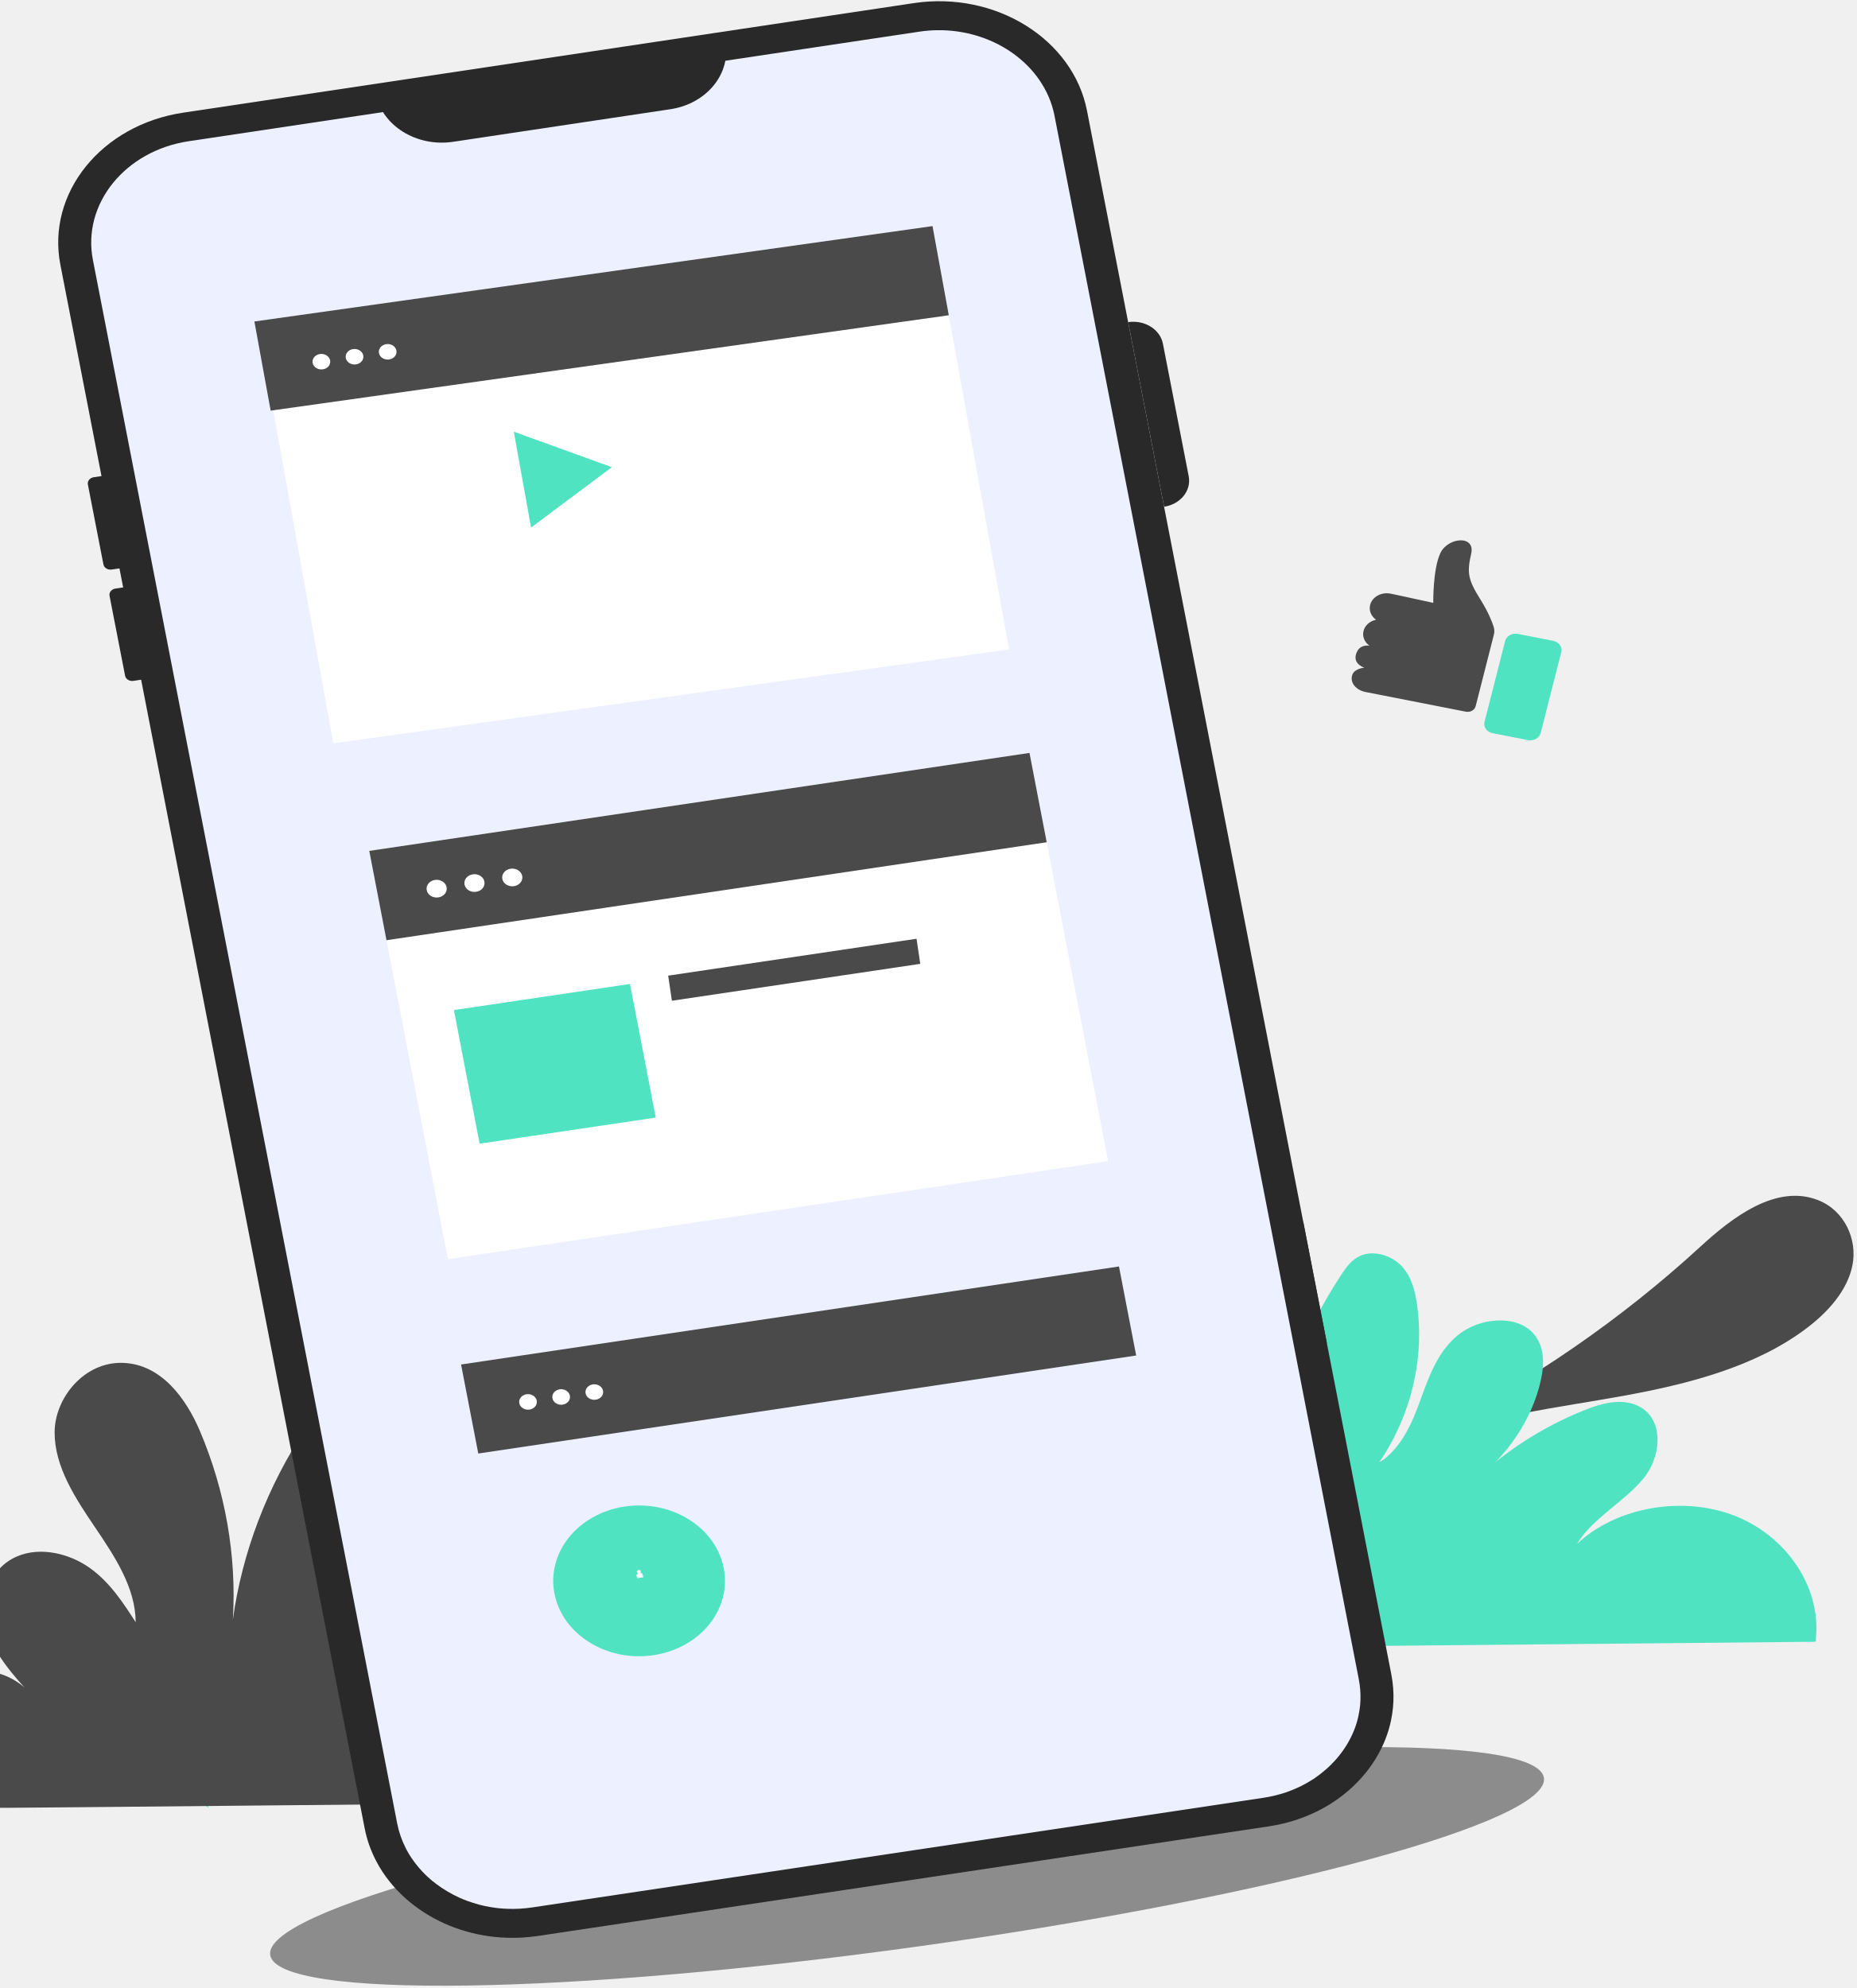
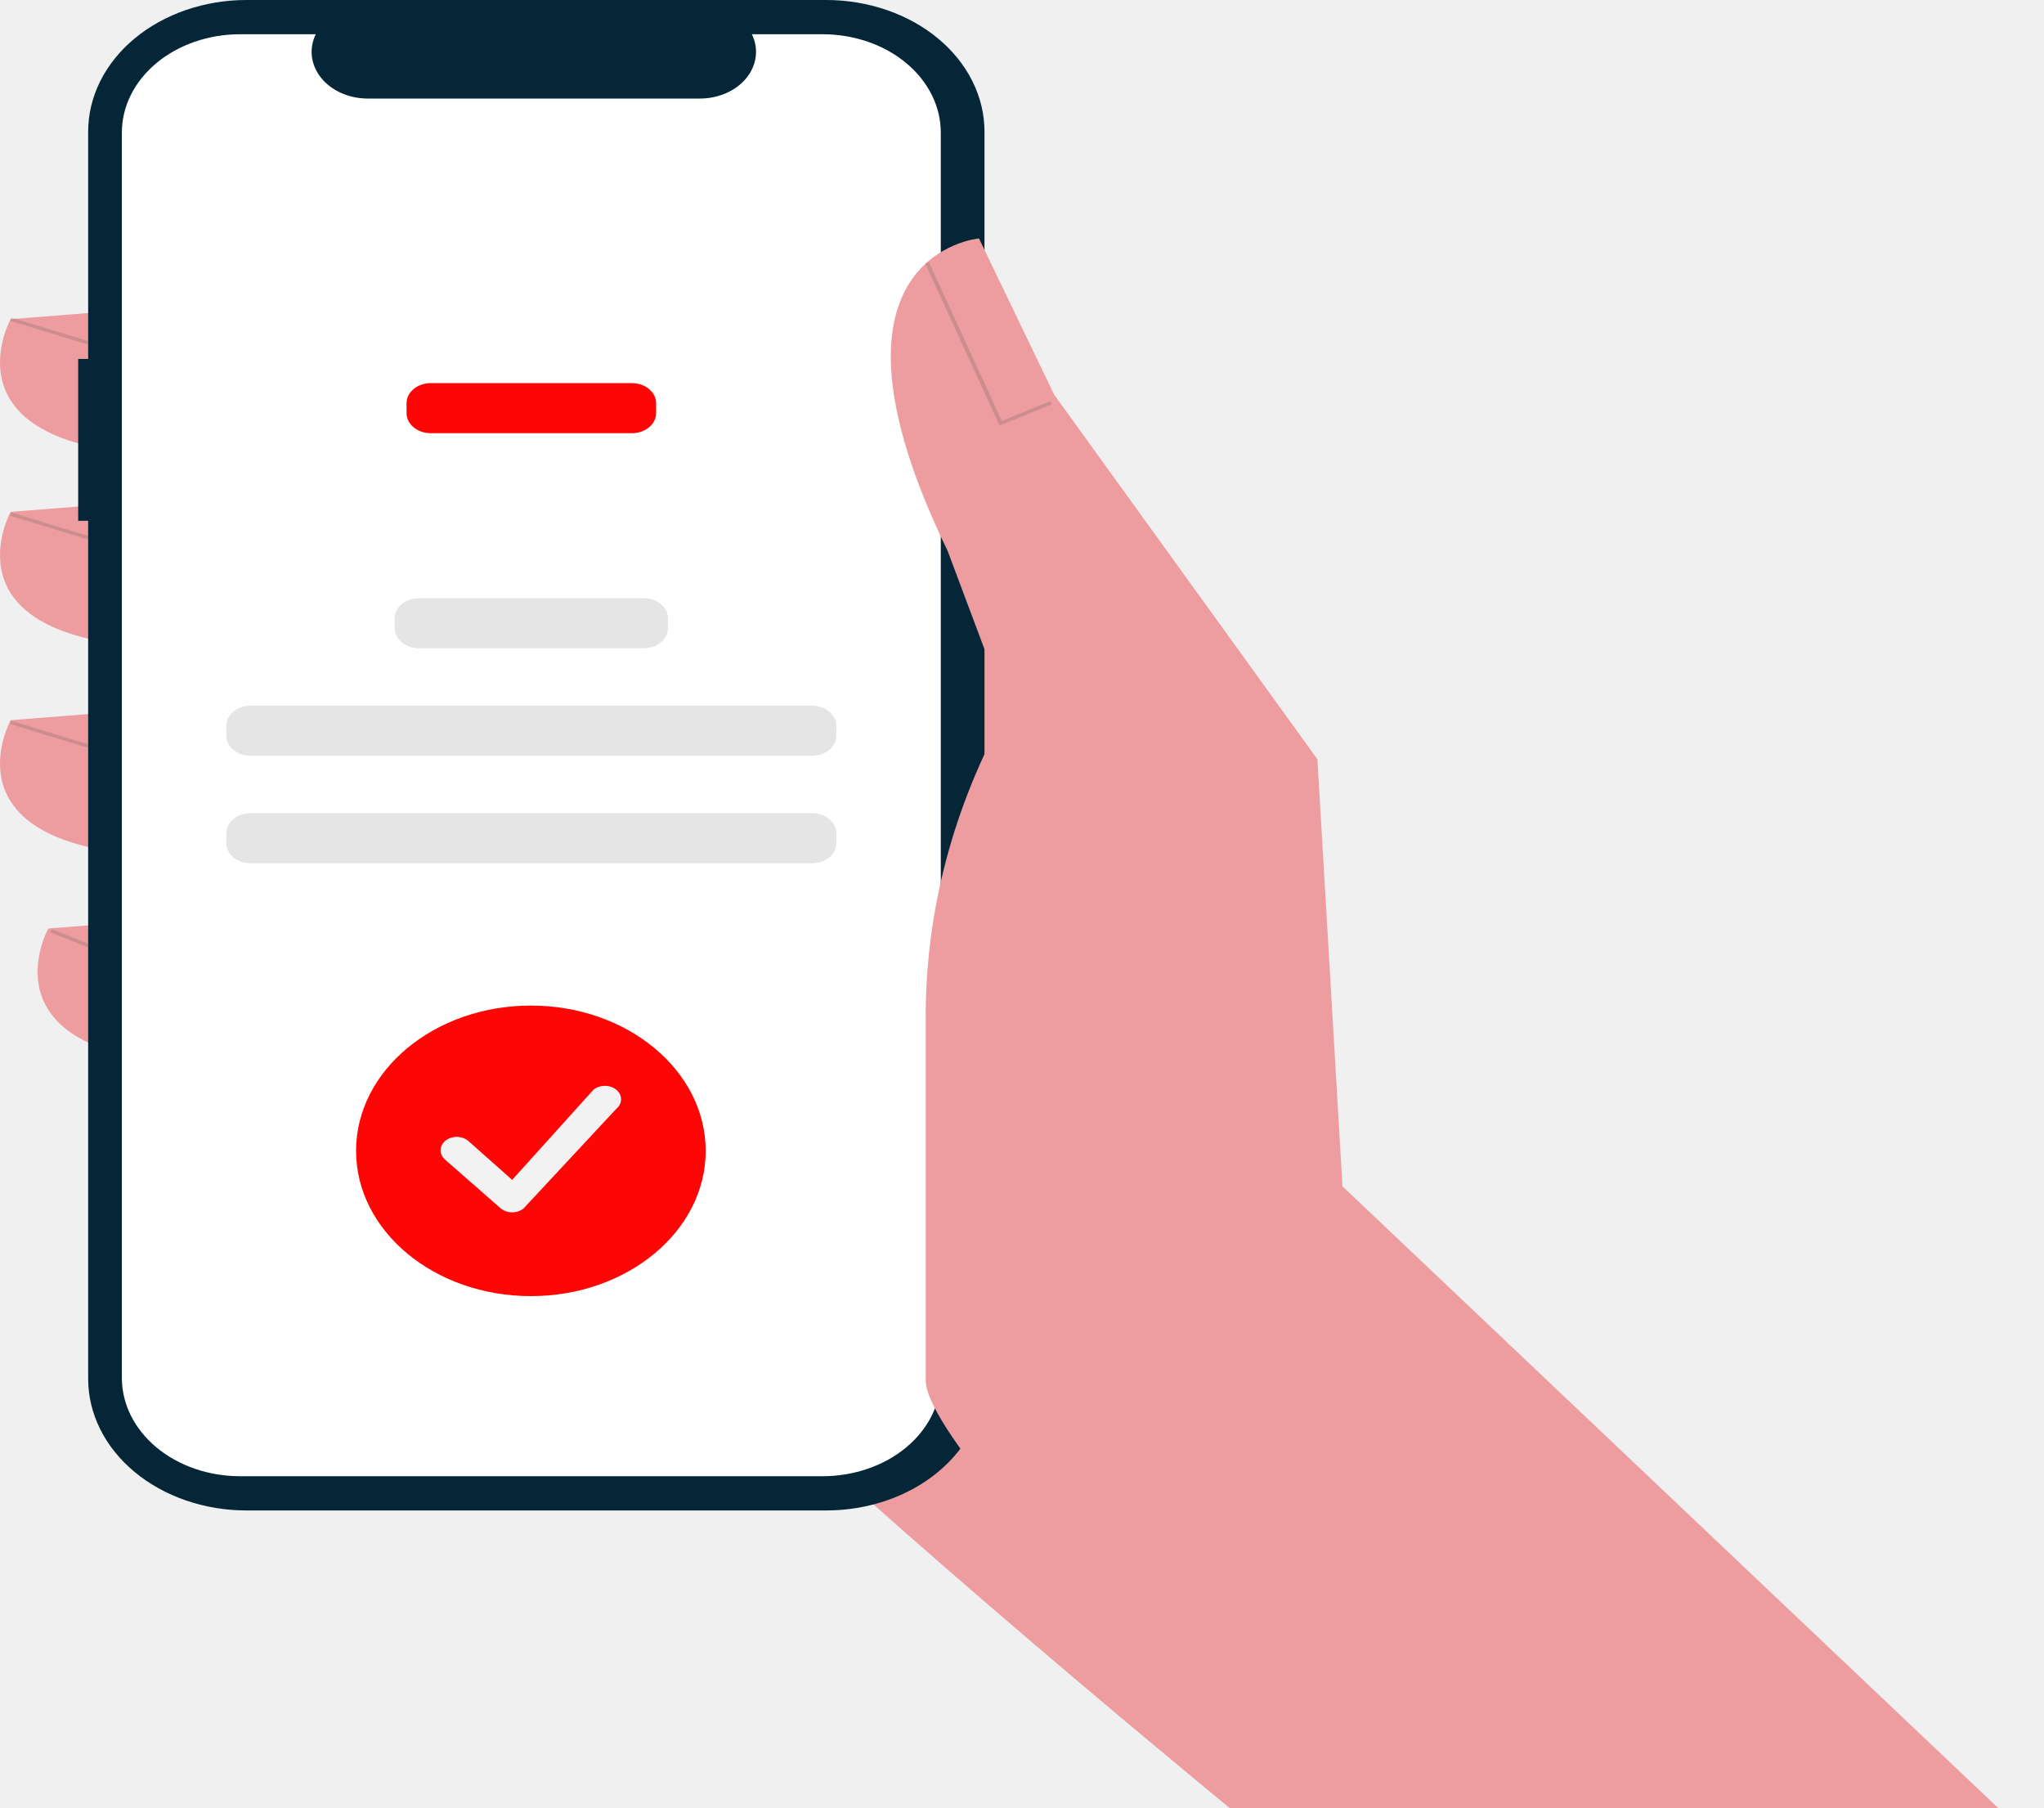
- <svg xmlns="http://www.w3.org/2000/svg" width="480" height="514" viewBox="0 0 480 514" fill="none">
-   <path d="M352.505 163.119C352.881 161.643 354.179 160.571 355.745 160.23C354.493 159.337 353.838 157.881 354.215 156.406C354.744 154.327 357.092 153.018 359.46 153.483C359.698 153.53 360.155 153.619 360.155 153.619L370.531 155.869C370.531 155.869 370.402 147.3 372.327 143.085C374.25 138.871 381.463 138.257 380.335 143.162C379.209 148.067 379.489 149.831 382.688 154.944C384.781 158.287 385.74 160.769 386.153 162.086C386.359 162.744 386.367 163.433 386.197 164.099L381.491 182.582C381.234 183.593 380.092 184.23 378.94 184.004L353.68 179.048C353.68 179.048 353.224 178.958 352.985 178.912C350.618 178.447 348.886 176.51 349.602 174.475C350.188 172.81 352.719 172.63 352.719 172.63C352.719 172.63 349.896 171.773 350.522 169.315C351.105 167.027 352.87 166.785 354.036 166.943C352.784 166.051 352.129 164.595 352.505 163.119Z" fill="#4A4A4A" />
-   <path d="M392.412 163.9L401.527 165.688C403.02 165.982 403.959 167.281 403.626 168.592L398.3 189.512C397.966 190.822 396.486 191.647 394.992 191.354L385.878 189.566C384.385 189.273 383.445 187.973 383.779 186.662L389.105 165.743C389.439 164.432 390.919 163.607 392.412 163.9Z" fill="#50E3C2" />
-   <path d="M334.653 403.529C338.992 388.849 353.579 377.955 369.448 371.959C385.317 365.964 402.694 363.97 419.614 360.906C436.534 357.842 453.777 353.39 466.9 343.527C472.641 339.212 477.602 333.649 478.903 327.114C480.206 320.579 476.97 313.066 470.088 310.325C459.197 305.988 447.806 314.774 439.543 322.365C419.322 340.941 396.096 356.993 370.78 369.887" fill="#4A4A4A" />
-   <path d="M220.594 418.052C230.058 408.143 247.332 408.801 261.961 410.317C256.382 410.644 251.434 405.703 251.907 400.813C252.379 395.922 257.549 391.915 263.12 391.508C268.692 391.101 274.219 393.924 277.234 398.057C272.234 392.644 267.09 386.977 265.287 380.19C263.485 373.403 266.108 365.167 273.279 362.177C279.228 359.697 286.576 361.525 291.69 365.167C296.804 368.81 300.159 373.97 303.397 379.004C303.37 370.279 298.122 362.309 293.039 354.811C287.955 347.313 282.722 339.332 282.731 330.607C282.74 321.881 290.237 312.531 300.169 312.879C310.036 313.224 316.339 322.151 319.785 330.274C326.268 345.551 329.144 361.998 328.185 378.279C330.575 361.127 336.961 344.411 346.833 329.462C348.029 327.652 349.37 325.787 351.463 324.786C355.027 323.083 359.728 324.572 362.32 327.313C364.913 330.055 365.832 333.713 366.332 337.249C368.329 351.378 364.787 366.064 356.44 378.272C362.259 374.488 364.971 368.123 367.177 362.068C369.383 356.014 371.587 349.604 376.848 345.237C382.11 340.87 391.565 339.681 396.21 344.556C399.403 347.908 399.28 352.801 398.293 357.083C395.994 367.059 389.819 376.314 381.031 382.954C388.99 375.258 398.735 368.99 409.492 364.646C413.596 362.988 418.353 361.603 422.535 363.103C430.446 365.94 429.793 376.465 424.692 382.484C419.591 388.504 411.691 392.589 407.67 399.208C417.875 389.55 435.392 386.543 448.99 392.116C462.588 397.689 471.209 411.408 469.326 424.478L288.902 426.189C264.669 426.419 240.414 426.648 216.22 425.435" fill="#50E3C2" />
-   <path d="M53.9 467.493C49.202 451.596 33.404 439.797 16.219 433.305C-0.966 426.812 -19.784 424.653 -38.108 421.335C-56.431 418.017 -75.102 413.195 -89.316 402.515C-95.532 397.843 -100.904 391.817 -102.315 384.741C-103.725 377.664 -100.22 369.528 -92.768 366.56C-80.973 361.862 -68.638 371.378 -59.69 379.598C-37.791 399.715 -12.639 417.097 14.777 431.061" fill="#50E3C2" />
-   <path d="M-48.883 459.011C-39.288 448.962 -21.772 449.629 -6.939 451.168C-12.596 451.499 -17.613 446.49 -17.134 441.53C-16.655 436.571 -11.414 432.51 -5.764 432.096C-0.114 431.684 5.49 434.546 8.546 438.738C3.478 433.248 -1.739 427.502 -3.566 420.62C-5.394 413.739 -2.735 405.388 4.536 402.357C10.567 399.841 18.018 401.696 23.203 405.389C28.388 409.083 31.791 414.314 35.074 419.418C35.047 410.571 29.725 402.49 24.571 394.888C19.416 387.286 14.11 379.193 14.12 370.346C14.129 361.5 21.731 352.02 31.801 352.372C41.805 352.722 48.196 361.772 51.691 370.01C58.263 385.499 61.181 402.175 60.207 418.683C62.63 401.292 69.106 384.344 79.116 369.186C80.328 367.352 81.687 365.46 83.809 364.445C87.424 362.718 92.19 364.228 94.819 367.007C97.448 369.787 98.38 373.496 98.886 377.082C100.911 391.407 97.32 406.299 88.856 418.676C94.756 414.84 97.506 408.385 99.743 402.246C101.979 396.107 104.213 389.607 109.548 385.179C114.883 380.752 124.469 379.547 129.18 384.491C132.417 387.888 132.292 392.849 131.292 397.191C128.961 407.305 122.699 416.691 113.789 423.423C121.86 415.619 131.74 409.264 142.647 404.859C146.807 403.179 151.631 401.775 155.871 403.295C163.893 406.172 163.232 416.843 158.059 422.946C152.886 429.051 144.878 433.192 140.801 439.905C151.148 430.111 168.907 427.062 182.695 432.713C196.482 438.364 205.224 452.274 203.315 465.526C142.335 466.105 81.356 466.682 20.377 467.26C-4.194 467.493 -28.787 467.726 -53.318 466.497" fill="#4A4A4A" />
-   <g opacity="0.6">
-     <path d="M399.127 459.576C401.186 470.939 329.148 490.442 238.225 503.137C147.303 515.831 71.927 516.911 69.868 505.548C67.809 494.185 139.848 474.683 230.77 461.989C321.692 449.294 397.069 448.213 399.127 459.576Z" fill="#4A4A4A" />
-   </g>
-   <path d="M281.021 28.652L359.685 432.898C360.136 435.215 360.309 437.529 360.23 439.789C360.191 440.919 360.078 442.03 359.912 443.133C359.814 443.695 359.715 444.256 359.613 444.804C358.937 448.08 357.695 451.214 355.995 454.127C355.137 455.592 354.165 457 353.091 458.331C352.017 459.662 350.827 460.919 349.553 462.112C348.701 462.893 347.793 463.652 346.863 464.385L346.846 464.387C345.913 465.105 344.936 465.782 343.918 466.421L343.902 466.424C342.375 467.382 340.744 468.249 339.056 469.004L339.04 469.006C337.909 469.51 336.753 469.973 335.551 470.381C333.132 471.2 330.588 471.823 327.948 472.219L139.063 500.545C136.271 500.964 133.495 501.106 130.774 500.998C130.319 500.975 129.885 500.965 129.428 500.928C128.937 500.895 128.426 500.85 127.931 500.802C125.847 500.583 123.821 500.218 121.839 499.725C120.837 499.465 119.865 499.186 118.921 498.872C118.477 498.726 118.034 498.579 117.603 498.415C116.674 498.084 115.768 497.703 114.878 497.305C112.109 496.065 109.525 494.522 107.172 492.748C106.238 492.038 105.332 491.293 104.467 490.495C103.179 489.306 101.982 488.043 100.887 486.687C99.412 484.887 98.155 482.964 97.117 480.918L97.114 480.903C95.801 478.335 94.835 475.593 94.272 472.699L15.608 68.455C12.003 49.928 26.208 32.302 47.345 29.132L236.231 0.806C257.367 -2.364 277.416 10.126 281.021 28.652Z" fill="#292929" />
-   <path d="M272.613 29.912L351.277 434.158C351.624 435.944 351.77 437.761 351.705 439.563C351.69 440.37 351.607 441.188 351.471 442.09L351.195 443.604C350.717 445.954 349.772 448.391 348.409 450.722C347.746 451.855 346.978 452.972 346.125 454.012C345.347 454.995 344.4 456.003 343.331 456.999C342.831 457.453 342.222 457.97 341.517 458.532L341.233 458.756C340.646 459.209 340.039 459.65 339.394 460.066L338.943 460.33C337.88 461.006 336.753 461.616 335.577 462.157L335.181 462.338C334.24 462.752 333.355 463.097 332.481 463.411C330.546 464.05 328.546 464.533 326.512 464.838L137.625 493.164C135.489 493.484 133.316 493.613 131.171 493.525C130.439 493.498 129.704 493.456 128.997 493.38C127.372 493.213 125.759 492.923 124.158 492.525C123.392 492.321 122.621 492.102 121.953 491.868C121.566 491.744 121.271 491.652 121.01 491.554L120.804 491.479C120.228 491.276 119.571 491.01 118.756 490.646C116.648 489.686 114.616 488.487 112.73 487.068C111.958 486.485 111.277 485.919 110.647 485.345C109.612 484.391 108.671 483.377 107.85 482.361C106.782 481.048 105.858 479.682 105.091 478.233L104.896 477.851C103.857 475.804 103.11 473.652 102.679 471.438L24.014 67.193C21.205 52.756 32.318 38.982 48.78 36.513L237.667 8.187C250.229 6.303 262.343 11.551 268.612 20.561C270.555 23.339 271.949 26.502 272.613 29.912Z" fill="#ECF0FF" />
-   <path d="M337.058 320.958C336.967 319.421 336.888 317.596 336.848 315.52L343.05 347.391C340.12 342.65 338.071 339.143 337.571 337.82C336.336 334.588 336.55 327.324 337.058 320.958Z" fill="#292929" />
-   <path d="M300.945 131.016L291.656 83.288C295.895 82.652 299.918 85.153 300.642 88.874L307.307 123.13C308.031 126.85 305.184 130.381 300.945 131.016Z" fill="#292929" />
-   <path d="M28.878 147.256L34.724 146.379L30.081 122.514L24.233 123.391C23.225 123.542 22.546 124.383 22.719 125.269L26.738 145.925C26.91 146.811 27.869 147.407 28.878 147.256Z" fill="#292929" />
-   <path d="M34.479 176.041L40.325 175.164L35.682 151.3L29.834 152.176C28.826 152.327 28.147 153.168 28.32 154.054L32.34 174.71C32.512 175.596 33.47 176.192 34.479 176.041Z" fill="#292929" />
-   <path d="M173.311 28.238L117.146 36.661C107.697 38.078 98.729 32.503 97.115 24.208L187.498 10.654C189.112 18.948 182.76 26.82 173.311 28.238Z" fill="#292929" />
-   <path d="M260.867 167.911L86.158 192.195L66.469 83.038L241.179 58.754L260.867 167.911Z" fill="white" />
-   <path d="M241.08 58.46L245.286 81.512L69.972 106.171L65.765 83.119L241.08 58.46Z" fill="#4A4A4A" />
-   <path d="M85.339 93.176C85.55 94.269 84.711 95.306 83.465 95.491C82.219 95.676 81.04 94.941 80.828 93.847C80.617 92.753 81.455 91.717 82.701 91.531C83.947 91.347 85.127 92.082 85.339 93.176Z" fill="white" />
-   <path d="M93.909 91.9C94.12 92.993 93.281 94.03 92.036 94.215C90.791 94.401 89.609 93.665 89.398 92.571C89.187 91.478 90.026 90.441 91.271 90.256C92.517 90.071 93.697 90.807 93.909 91.9Z" fill="white" />
-   <path d="M102.479 90.624C102.691 91.718 101.852 92.754 100.606 92.94C99.361 93.126 98.18 92.389 97.968 91.296C97.758 90.203 98.596 89.166 99.842 88.981C101.087 88.795 102.268 89.531 102.479 90.624Z" fill="white" />
-   <path d="M158.19 120.792L132.821 111.609L137.294 136.405L158.19 120.792Z" fill="#50E3C2" />
-   <path d="M266.149 194.667L286.473 300.217L115.792 325.547L95.466 219.996L266.149 194.667Z" fill="white" />
-   <path d="M169.527 288.952L123.996 295.708L117.342 261.159L162.872 254.402L169.527 288.952Z" fill="#50E3C2" />
-   <path d="M266.149 194.667L270.597 217.764L99.914 243.094L95.465 219.996L266.149 194.667Z" fill="#4A4A4A" />
-   <path d="M115.458 229.386C115.699 230.633 114.741 231.815 113.32 232.026C111.9 232.236 110.553 231.396 110.313 230.149C110.073 228.902 111.029 227.72 112.45 227.509C113.871 227.298 115.218 228.138 115.458 229.386Z" fill="white" />
-   <path d="M125.233 227.935C125.474 229.182 124.516 230.364 123.095 230.574C121.674 230.785 120.328 229.945 120.088 228.698C119.848 227.451 120.805 226.269 122.225 226.058C123.645 225.847 124.993 226.687 125.233 227.935Z" fill="white" />
-   <path d="M135.009 226.484C135.248 227.731 134.291 228.914 132.871 229.124C131.45 229.335 130.103 228.495 129.863 227.247C129.622 226.001 130.58 224.819 132 224.608C133.421 224.397 134.768 225.236 135.009 226.484Z" fill="white" />
-   <path d="M173.219 255.499C173.219 255.499 213.172 249.561 237.428 245.958" stroke="#4A4A4A" stroke-width="6.56" stroke-miterlimit="10" />
-   <path d="M289.278 327.45L293.727 350.467L123.647 375.808L119.197 352.793L289.278 327.45Z" fill="#4A4A4A" />
-   <path d="M138.759 362.131C138.971 363.224 138.133 364.261 136.887 364.446C135.641 364.632 134.46 363.897 134.248 362.803C134.038 361.71 134.876 360.673 136.122 360.487C137.367 360.302 138.548 361.038 138.759 362.131Z" fill="white" />
-   <path d="M147.33 360.854C147.542 361.947 146.703 362.984 145.457 363.17C144.212 363.355 143.031 362.62 142.82 361.526C142.608 360.432 143.446 359.396 144.691 359.21C145.937 359.025 147.118 359.76 147.33 360.854Z" fill="white" />
-   <path d="M155.9 359.578C156.112 360.67 155.273 361.708 154.028 361.892C152.782 362.079 151.601 361.343 151.39 360.25C151.178 359.156 152.017 358.12 153.263 357.933C154.508 357.748 155.689 358.484 155.9 359.578Z" fill="white" />
-   <path d="M187.11 405.474C189.162 416.085 181.026 426.148 168.938 427.949C156.85 429.75 145.388 422.608 143.336 411.996C141.285 401.385 149.42 391.323 161.508 389.522C173.596 387.721 185.058 394.863 187.11 405.474Z" fill="#50E3C2" />
-   <path d="M165.547 406.629C165.642 406.532 165.694 406.404 165.667 406.268C165.62 406.025 165.358 405.862 165.081 405.903C164.804 405.944 164.618 406.175 164.665 406.418C164.692 406.562 164.8 406.671 164.938 406.734C164.681 406.884 164.534 407.157 164.589 407.441L164.704 408.037L166.297 407.799L166.182 407.204C166.125 406.907 165.864 406.686 165.547 406.629Z" fill="white" />
+ <svg xmlns="http://www.w3.org/2000/svg" width="587" height="519" viewBox="0 0 587 519" fill="none">
+   <path d="M417.45 483.37L423.256 576.001C423.256 576.001 177.648 381.77 147.049 324.94C116.45 268.111 174.048 127.531 174.048 127.531L301.841 185.855L417.45 483.37Z" fill="#ED9DA0" />
+   <path d="M40.854 88.648L3.056 91.639C3.056 91.639 -16.743 127.532 44.454 130.522L40.854 88.648Z" fill="#ED9DA0" />
+   <path d="M40.854 143.98L3.056 146.974C3.056 146.974 -16.743 182.866 44.454 185.856L40.854 143.98Z" fill="#ED9DA0" />
+   <path d="M40.854 203.802L3.056 206.793C3.056 206.793 -16.743 242.685 44.454 245.675L40.854 203.802Z" fill="#ED9DA0" />
+   <path d="M51.654 263.621L13.855 266.612C13.855 266.612 -5.944 302.505 55.254 305.494L51.654 263.621Z" fill="#ED9DA0" />
+   <path d="M22.452 103.065H25.32V37.783C25.32 27.763 30.111 18.152 38.639 11.066C47.167 3.981 58.734 0 70.794 0H237.252C249.312 0 260.879 3.981 269.407 11.066C277.935 18.152 282.726 27.763 282.726 37.783V395.924C282.726 400.886 281.549 405.799 279.264 410.383C276.979 414.967 273.629 419.132 269.407 422.641C265.184 426.149 260.171 428.932 254.654 430.831C249.137 432.73 243.224 433.707 237.252 433.707H70.794C64.822 433.707 58.909 432.73 53.392 430.831C47.875 428.932 42.862 426.149 38.639 422.641C34.417 419.132 31.067 414.967 28.782 410.383C26.497 405.799 25.32 400.886 25.32 395.924V149.534H22.452V103.065Z" fill="#042637" />
+   <path d="M68.959 9.832H90.687C89.688 11.867 89.306 14.075 89.576 16.262C89.846 18.448 90.759 20.546 92.235 22.371C93.71 24.195 95.703 25.69 98.038 26.724C100.373 27.758 102.977 28.299 105.623 28.299H200.987C203.632 28.299 206.237 27.758 208.572 26.724C210.907 25.69 212.9 24.195 214.376 22.371C215.852 20.546 216.765 18.448 217.035 16.262C217.305 14.075 216.923 11.866 215.924 9.831H236.219C245.225 9.831 253.863 12.804 260.231 18.095C266.599 23.387 270.177 30.563 270.177 38.046V395.661C270.177 403.144 266.6 410.321 260.231 415.613C253.863 420.904 245.225 423.877 236.219 423.877H68.959C59.952 423.877 51.315 420.905 44.946 415.613C38.577 410.321 34.999 403.145 34.999 395.661V38.046C34.999 30.563 38.577 23.386 44.946 18.094C51.315 12.803 59.952 9.83 68.959 9.83V9.832Z" fill="white" />
+   <path d="M181.492 110.017H123.687C119.858 110.017 116.754 112.596 116.754 115.777V118.626C116.754 121.807 119.858 124.386 123.687 124.386H181.492C185.32 124.386 188.424 121.807 188.424 118.626V115.777C188.424 112.596 185.32 110.017 181.492 110.017Z" fill="#FF0606" />
+   <path d="M184.903 171.762H120.274C116.445 171.762 113.342 174.341 113.342 177.522V180.371C113.342 183.553 116.445 186.132 120.274 186.132H184.903C188.732 186.132 191.836 183.553 191.836 180.371V177.522C191.836 174.341 188.732 171.762 184.903 171.762Z" fill="#E5E5E5" />
+   <path d="M233.252 202.632H71.926C68.097 202.632 64.993 205.211 64.993 208.392V211.241C64.993 214.423 68.097 217.002 71.926 217.002H233.252C237.081 217.002 240.185 214.423 240.185 211.241V208.392C240.185 205.211 237.081 202.632 233.252 202.632Z" fill="#E5E5E5" />
+   <path d="M233.252 233.5H71.926C68.097 233.5 64.993 236.079 64.993 239.26V242.11C64.993 245.291 68.097 247.87 71.926 247.87H233.252C237.081 247.87 240.185 245.291 240.185 242.11V239.26C240.185 236.079 237.081 233.5 233.252 233.5Z" fill="#E5E5E5" />
+   <path d="M587 531.614L575.87 521.063L385.537 340.642L378.337 218.01L302.742 113.323L281.143 68.457C281.143 68.457 230.745 72.944 272.144 158.188L289.243 203.801C273.829 231.385 265.844 261.432 265.844 291.844V396.367C265.844 420.979 407.001 555.04 423.432 575.518L587 531.614Z" fill="#ED9DA0" />
+   <path opacity="0.2" d="M287.069 122.194L302.098 116.057L301.585 115.193L287.7 120.864L266.739 75.198L265.654 75.542L287.069 122.194Z" fill="#4A4A4A" />
+   <path opacity="0.2" d="M3.257 91.183L2.855 92.089L25.119 98.903L25.52 97.998L3.257 91.183Z" fill="#4A4A4A" />
+   <path opacity="0.2" d="M3.258 147.148L2.856 148.054L25.12 154.868L25.521 153.962L3.258 147.148Z" fill="#4A4A4A" />
+   <path opacity="0.2" d="M3.258 206.974L2.856 207.879L25.12 214.693L25.521 213.788L3.258 206.974Z" fill="#4A4A4A" />
+   <path opacity="0.2" d="M14.922 266.815L14.419 267.685L25.259 272.007L25.761 271.137L14.922 266.815Z" fill="#4A4A4A" />
+   <path d="M152.461 372.163C180.187 372.163 202.663 353.487 202.663 330.45C202.663 307.413 180.187 288.737 152.461 288.737C124.734 288.737 102.258 307.413 102.258 330.45C102.258 353.487 124.734 372.163 152.461 372.163Z" fill="#FF0606" />
+   <path d="M147.084 348.106C146.474 348.107 145.87 348.007 145.306 347.813C144.743 347.619 144.231 347.335 143.8 346.976L127.884 333.032C127.013 332.308 126.523 331.326 126.523 330.303C126.523 329.279 127.013 328.297 127.884 327.573C128.755 326.85 129.937 326.443 131.169 326.443C132.401 326.443 133.582 326.85 134.453 327.573L147.084 338.788L170.43 312.91C171.301 312.186 172.483 311.779 173.715 311.779C174.947 311.779 176.129 312.186 177 312.91C177.871 313.634 178.361 314.615 178.361 315.639C178.361 316.663 177.871 317.645 177 318.368L150.369 346.976C149.938 347.335 149.426 347.619 148.862 347.813C148.298 348.007 147.694 348.107 147.084 348.106Z" fill="#F2F2F2" />
</svg>
